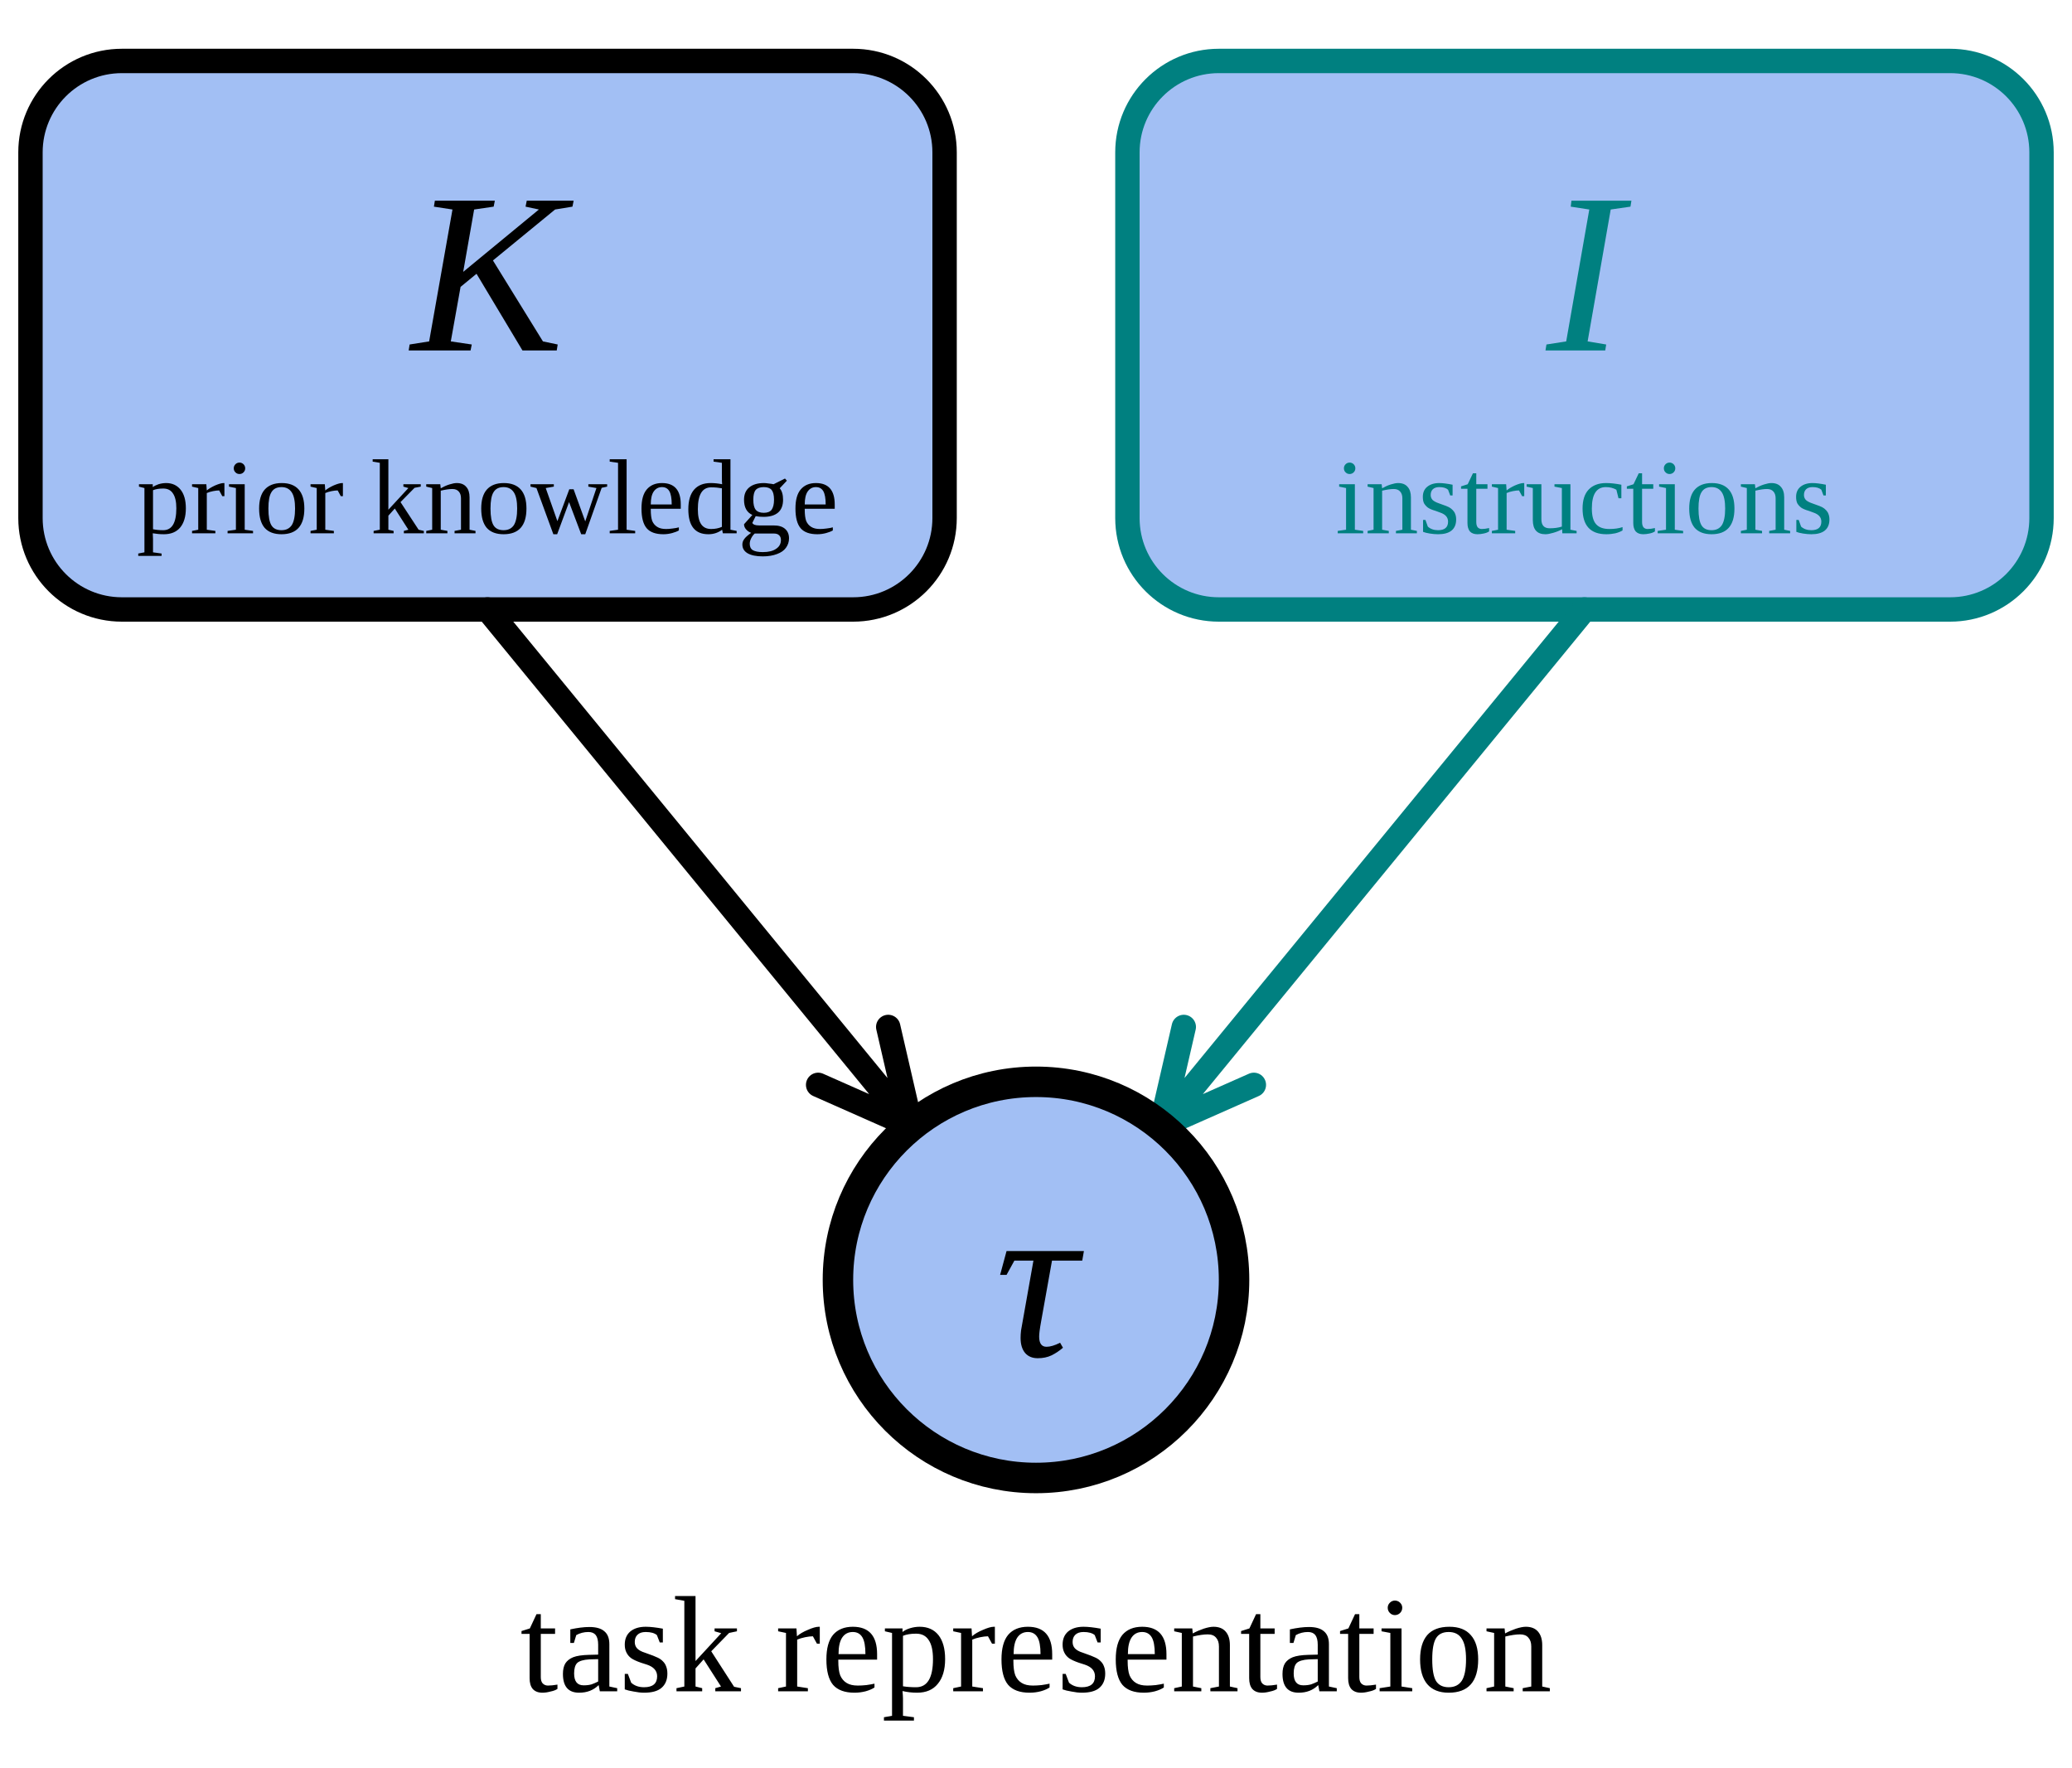
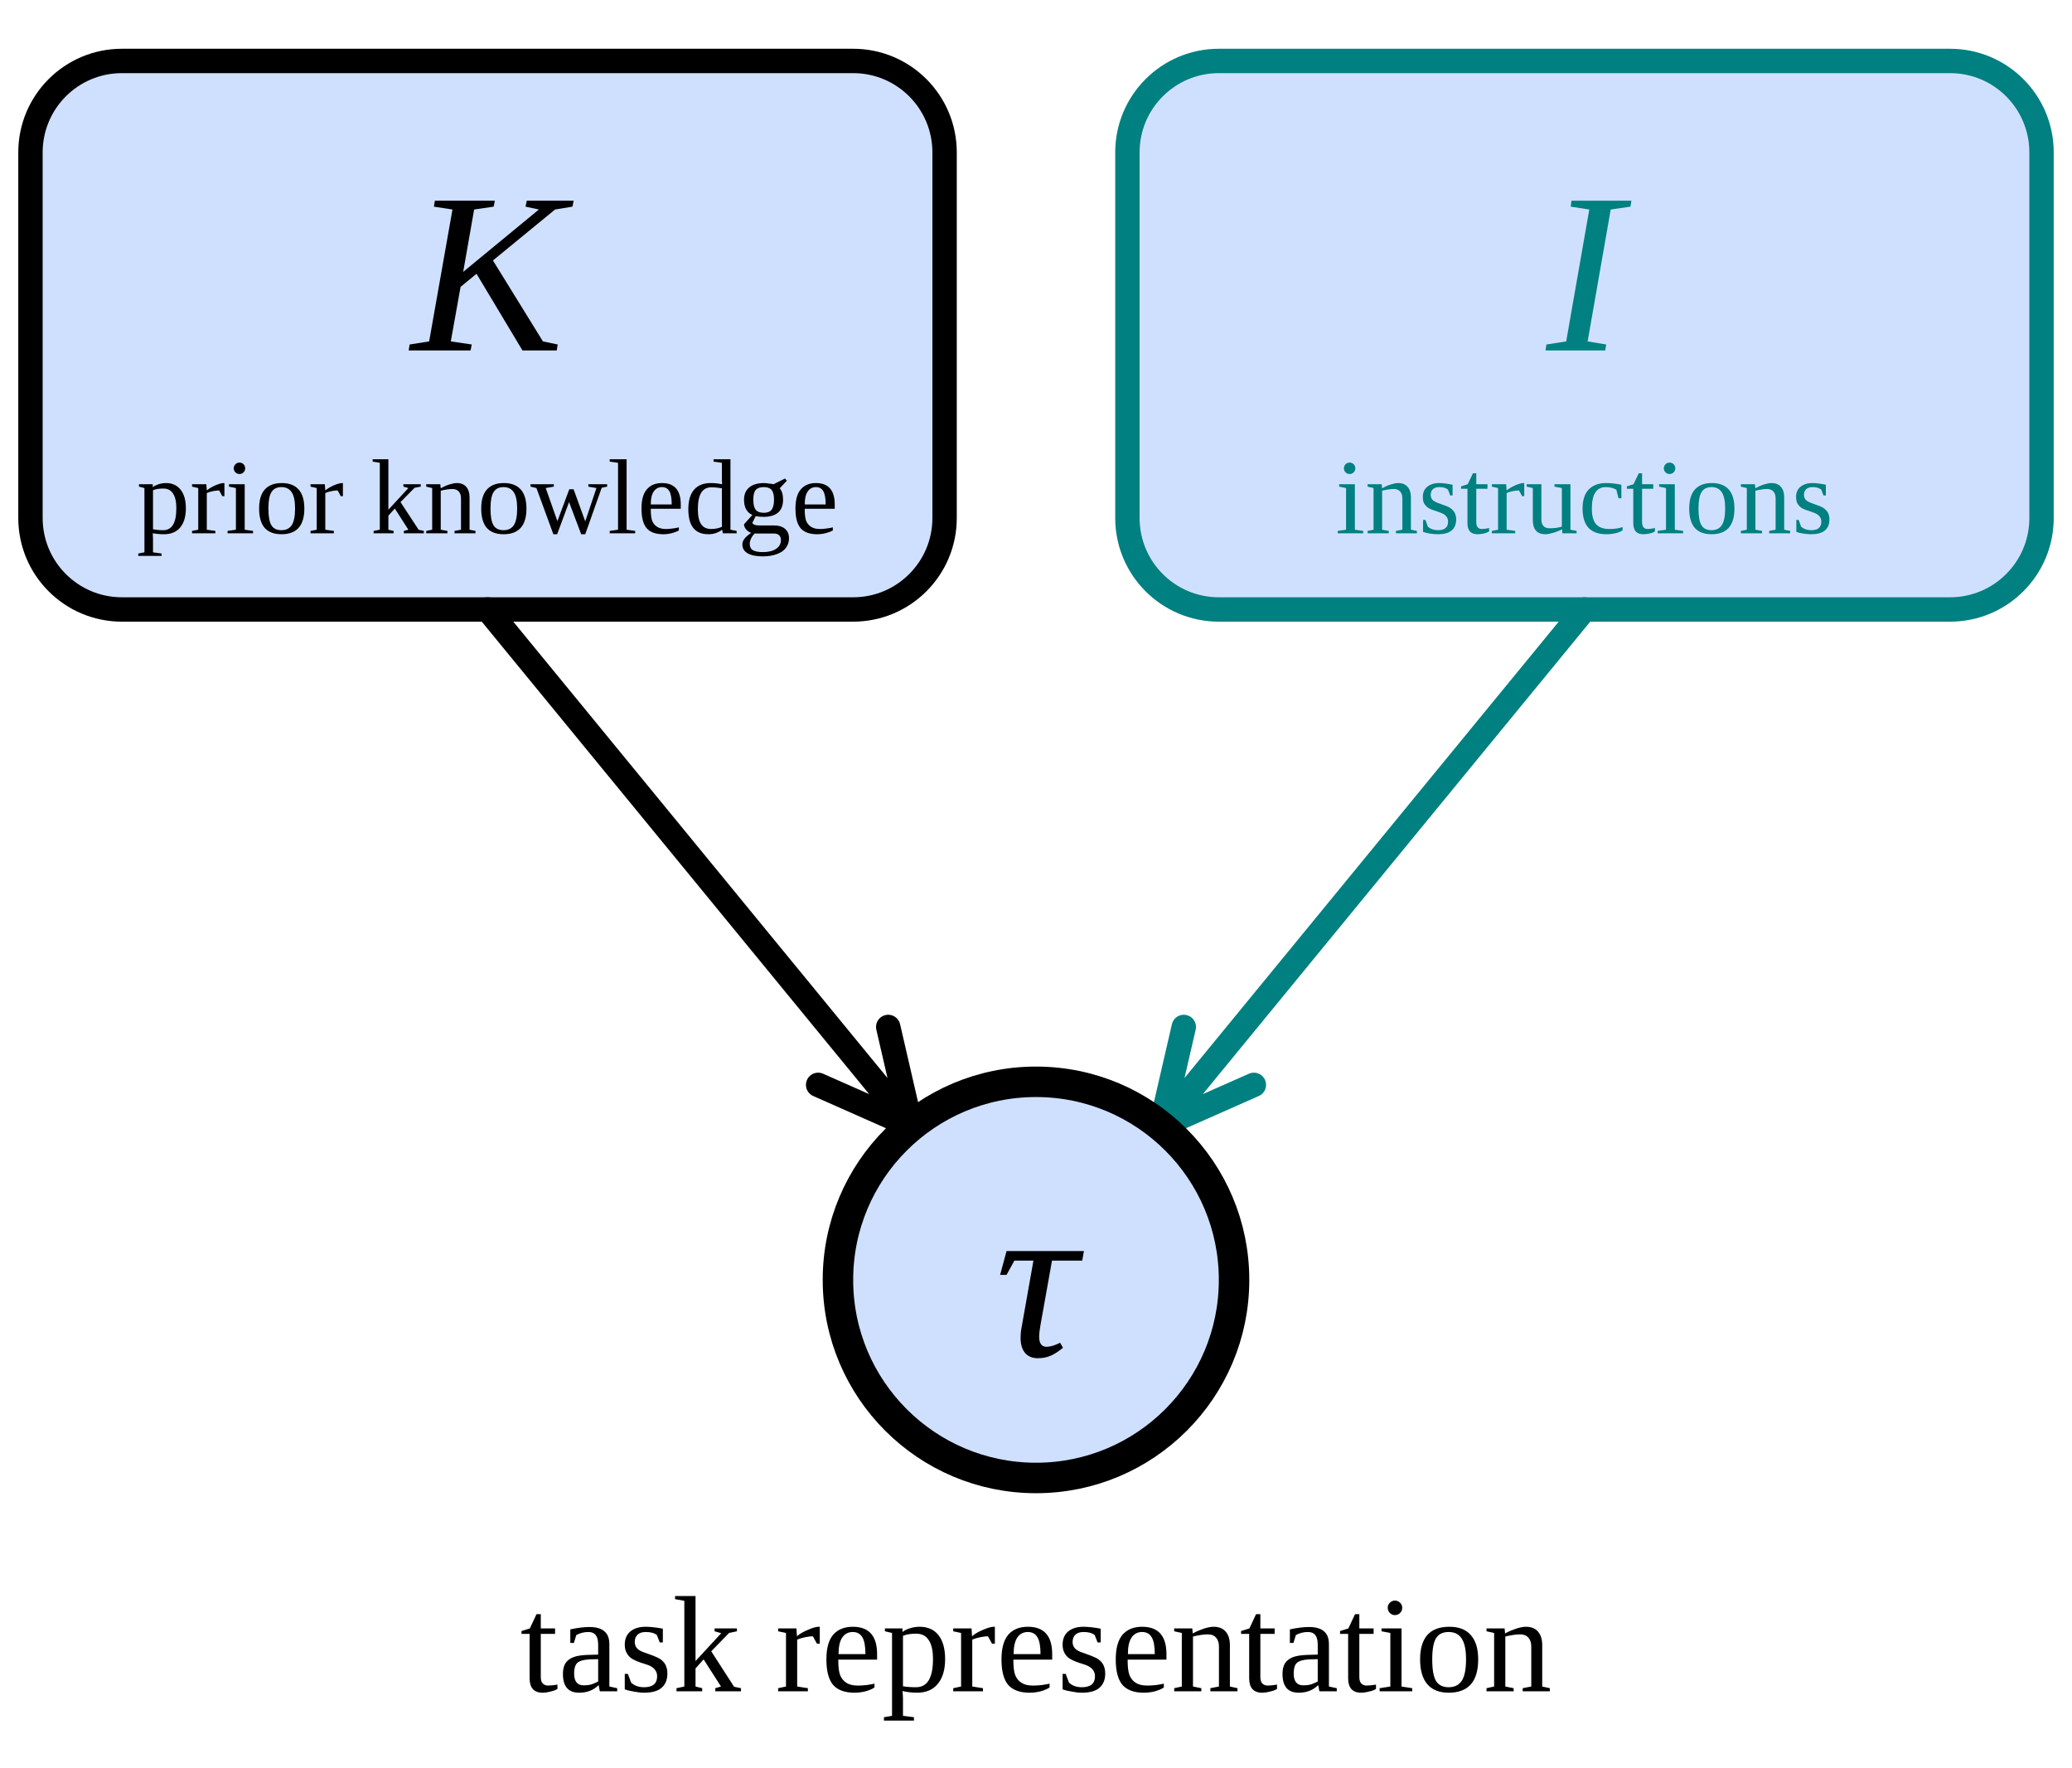
<svg xmlns="http://www.w3.org/2000/svg" width="136" height="116" viewBox="0 0 136 116" role="img" aria-label="Task representation inferred from prior knowledge and task instructions">
  <g fill="none" stroke-linecap="round" stroke-linejoin="round" stroke-width="2">
-     <rect x="2" y="4" width="60" height="36" rx="6" fill="#a2bff4" stroke="#000000" stroke-width="1.6" />
-     <rect x="74" y="4" width="60" height="36" rx="6" fill="#a2bff4" stroke="#008080" stroke-width="1.6" />
+     <rect x="2" y="4" width="60" height="36" rx="6" fill="#cfe0ff" stroke="#000000" stroke-width="1.6" />
+     <rect x="74" y="4" width="60" height="36" rx="6" fill="#cfe0ff" stroke="#008080" stroke-width="1.6" />
    <g stroke="none" text-anchor="middle">
      <text x="32" y="23" font-size="15" font-style="italic" fill="#000000">K</text>
      <text x="32" y="35" font-size="7" fill="#000000">prior knowledge</text>
      <text x="104" y="23" font-size="15" font-style="italic" fill="#008080">I</text>
      <text x="104" y="35" font-size="7" fill="#008080">instructions</text>
    </g>
    <path stroke="#000000" stroke-width="1.6" d="M32 40 L59.8 73.9 M58.3 67.4 L59.8 73.9 L53.7 71.2" />
    <path stroke="#008080" stroke-width="1.6" d="M104 40 L76.2 73.9 M82.3 71.2 L76.2 73.9 L77.7 67.4" />
-     <circle cx="68" cy="84" r="13" fill="#a2bff4" stroke="#000000" stroke-width="2" />
+     <circle cx="68" cy="84" r="13" fill="#cfe0ff" stroke="#000000" stroke-width="2" />
    <text x="68" y="89" font-size="15" font-style="italic" fill="#000000" stroke="none" text-anchor="middle">τ</text>
    <text x="68" y="111" font-size="9" fill="#000000" stroke="none" text-anchor="middle">task representation</text>
  </g>
</svg>
